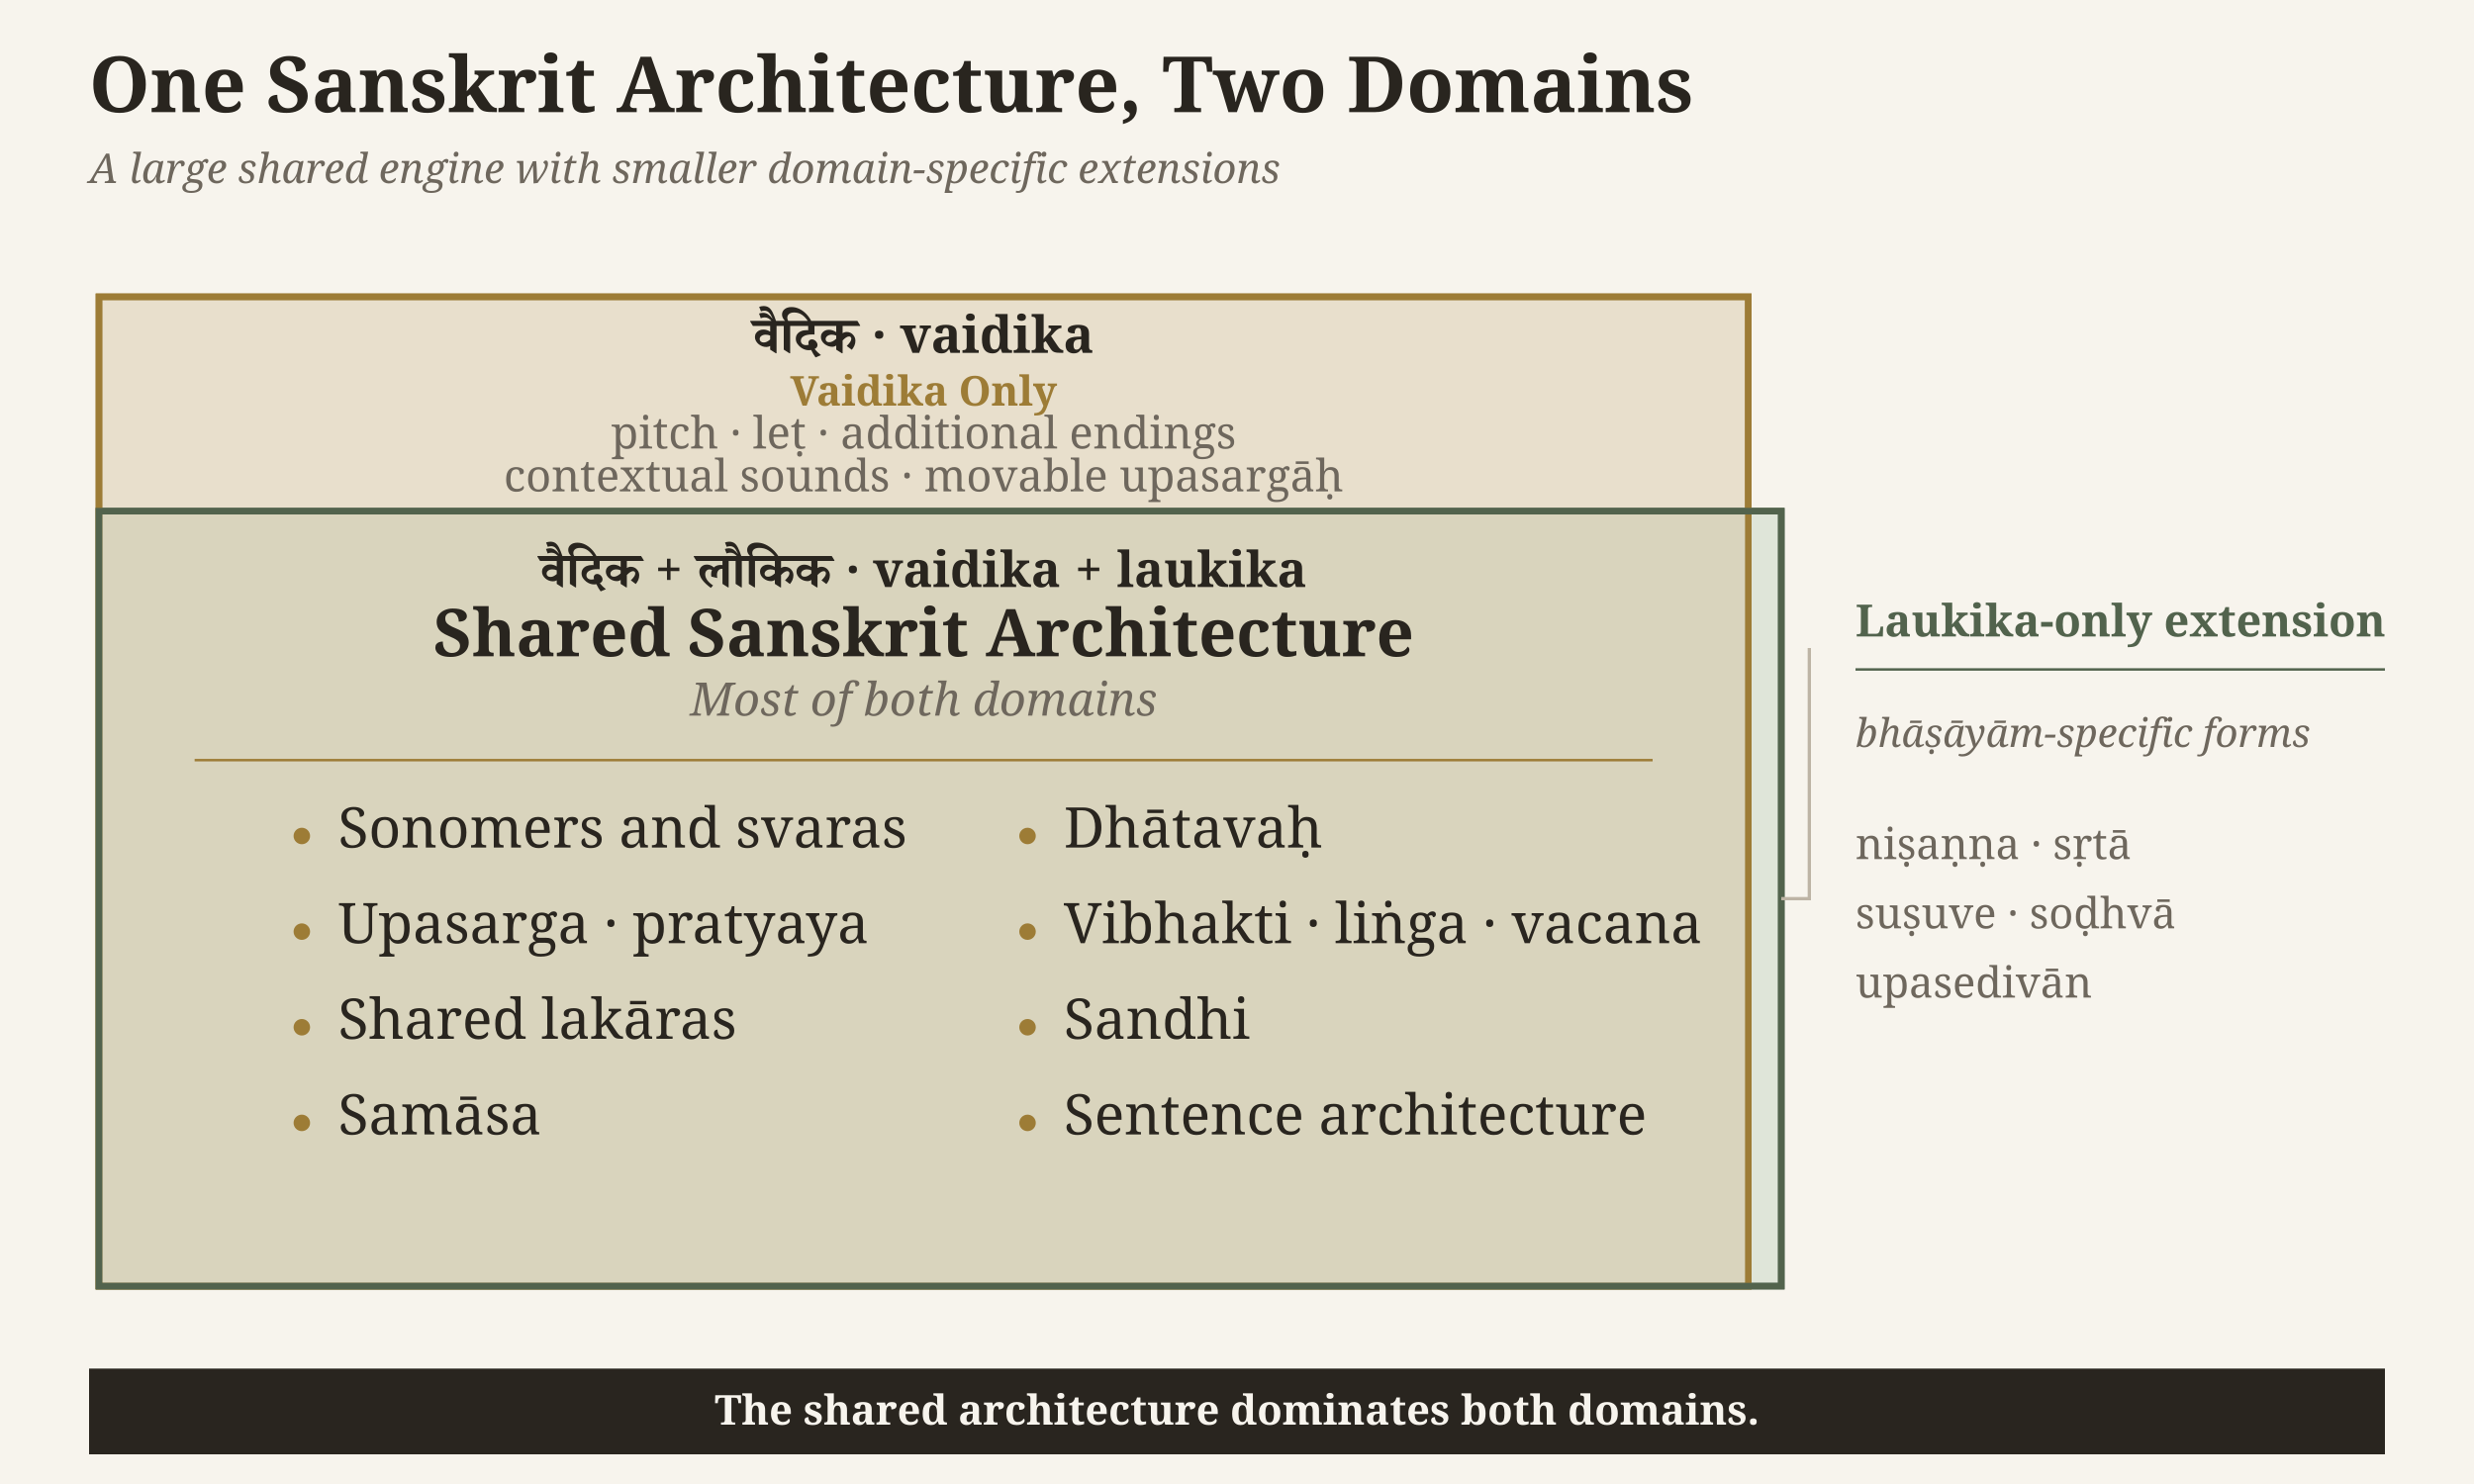
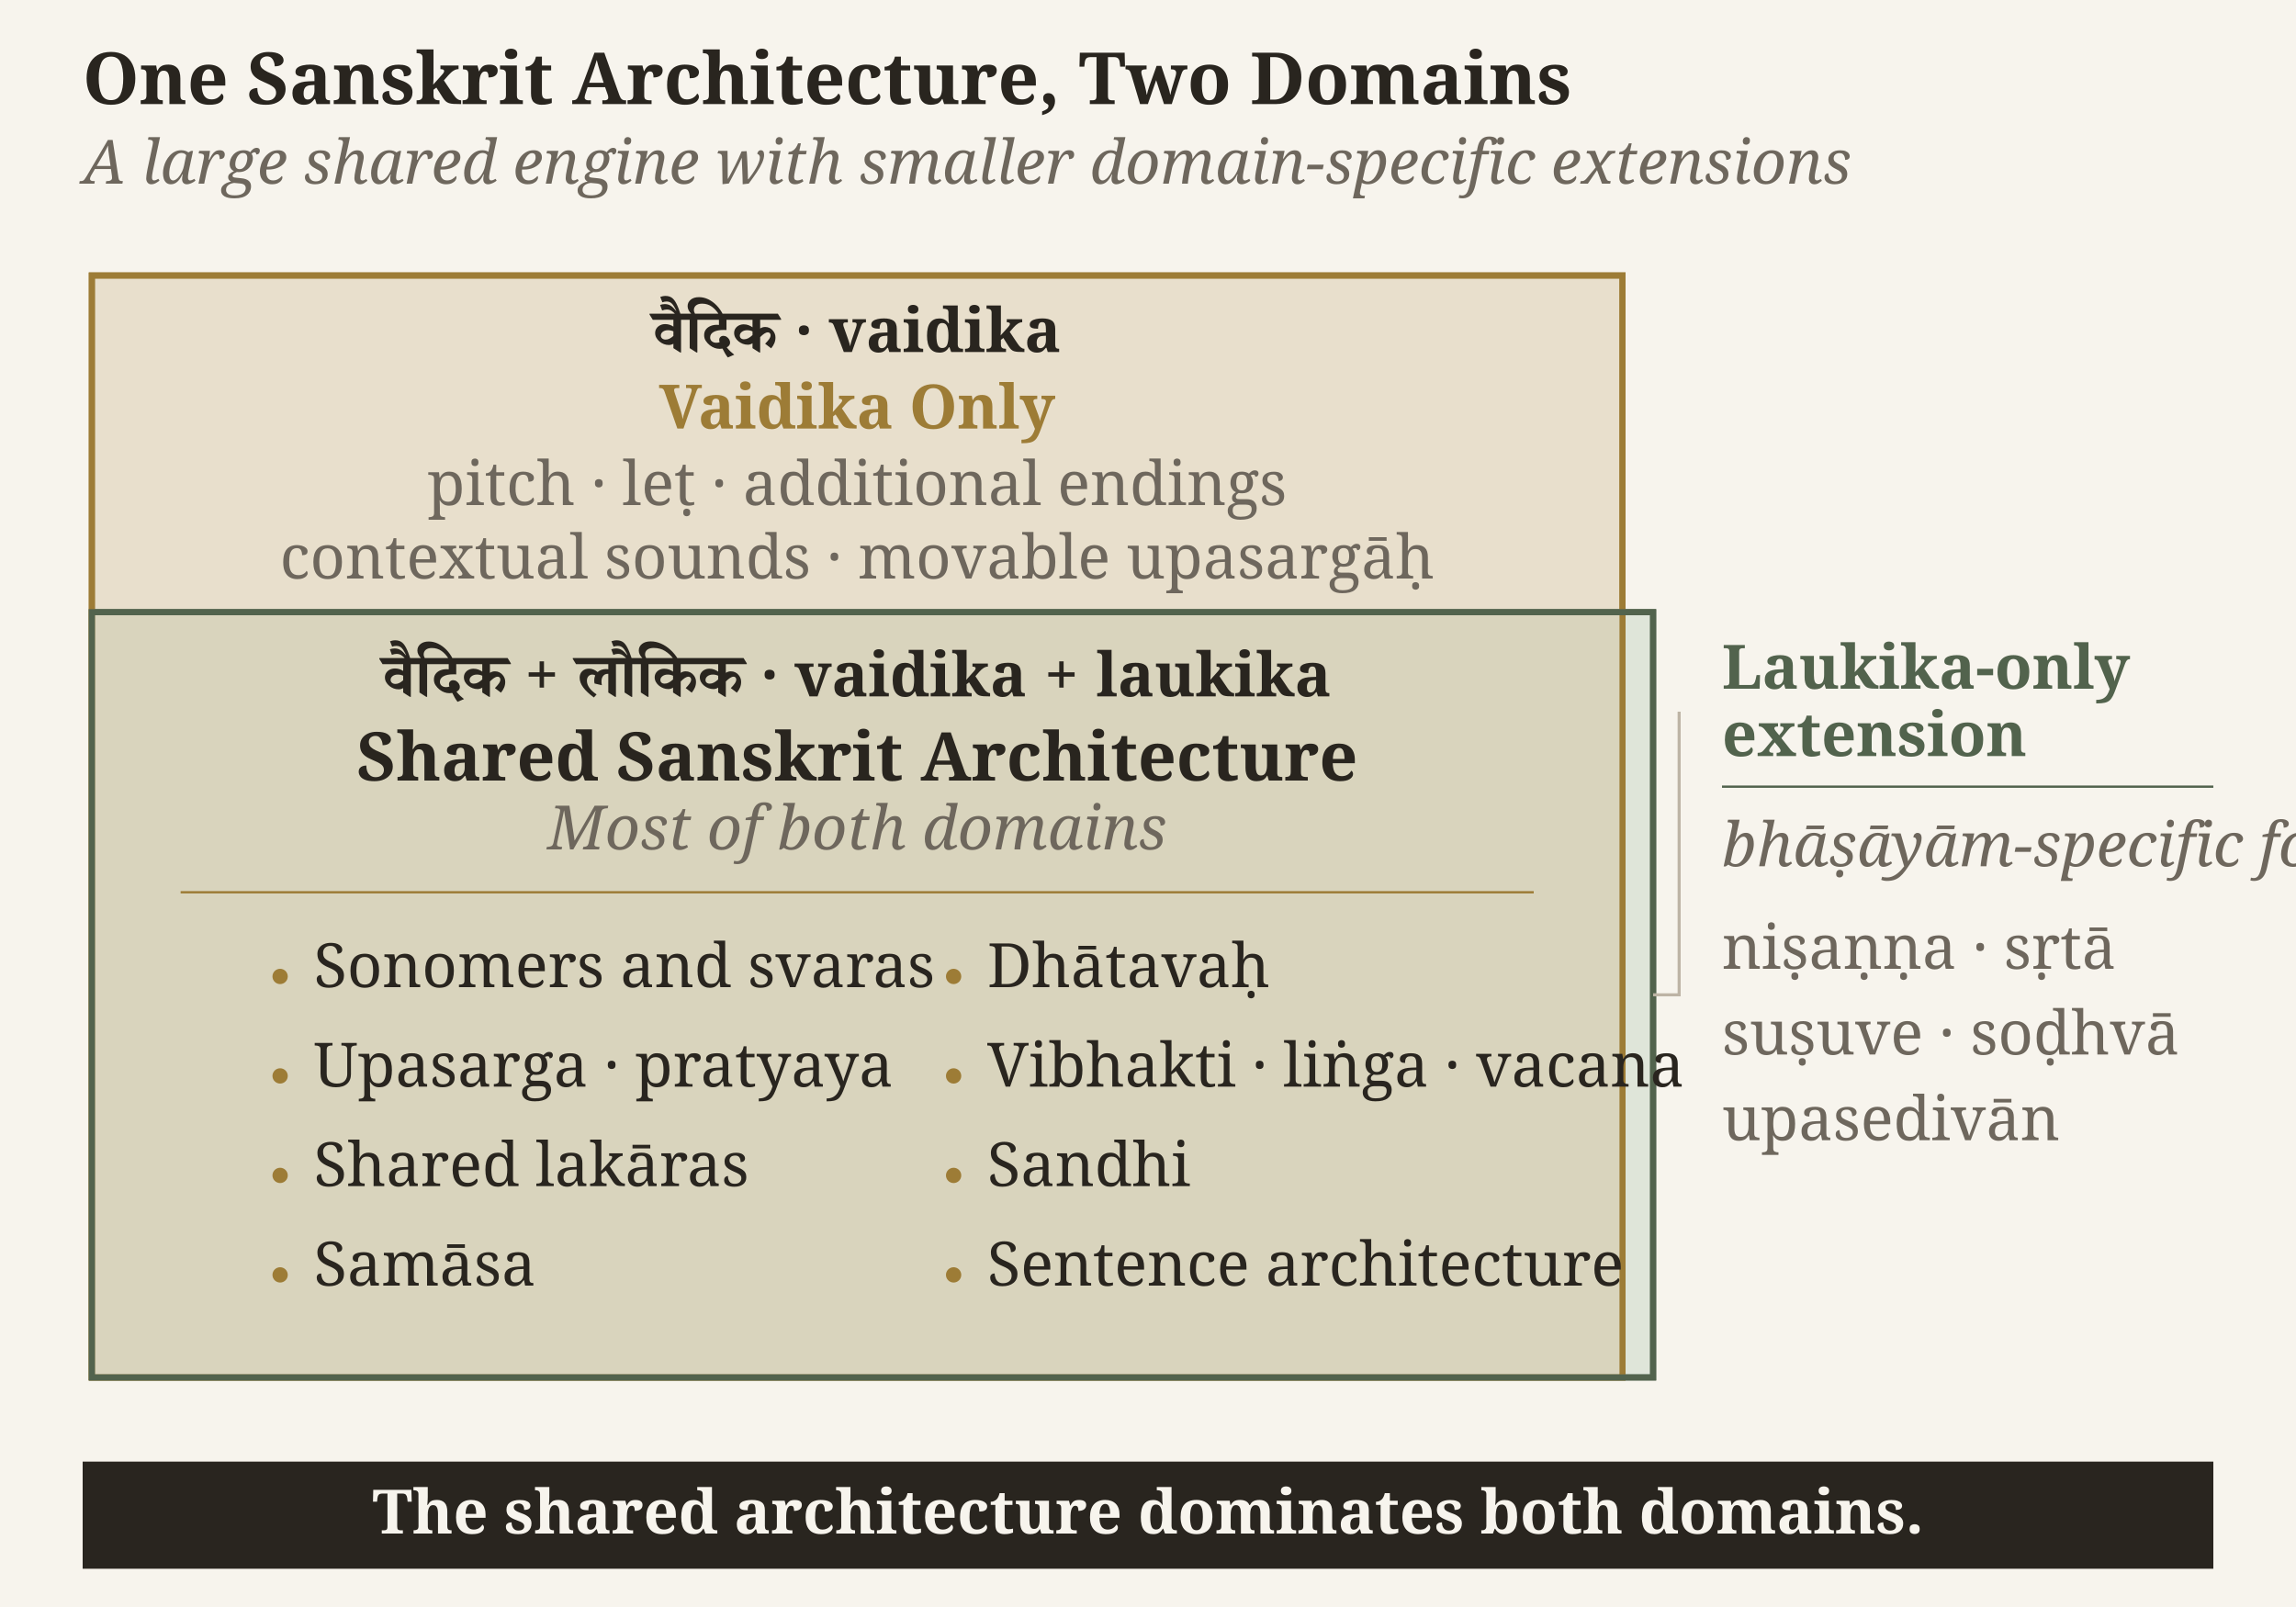
- <svg xmlns="http://www.w3.org/2000/svg" width="1500" height="900" viewBox="0 0 1500 900">
-   <rect width="1500" height="900" fill="#f7f4ed" />
+ <svg xmlns="http://www.w3.org/2000/svg" width="1500" height="1050" viewBox="0 0 1500 1050">
+   <rect width="1500" height="1050" fill="#f7f4ed" />
  <text x="54.0" y="68.0" font-family="EB Garamond, Charter, Georgia, serif" font-size="47" font-weight="600" font-style="normal" fill="#29251f" letter-spacing="0" text-anchor="start">One Sanskrit Architecture, Two Domains</text>
-   <text x="54.0" y="111.0" font-family="EB Garamond, Charter, Georgia, serif" font-size="25" font-weight="400" font-style="italic" fill="#6e675d" letter-spacing="0" text-anchor="start">A large shared engine with smaller domain-specific extensions</text>
-   <rect x="60" y="180" width="1000" height="600" fill="#e8dfcc" stroke="#9d7c36" stroke-width="4" />
-   <rect x="60" y="310" width="1020" height="470" fill="#dfe5d9" stroke="#52634d" stroke-width="4" />
-   <rect x="62" y="312" width="996" height="466" fill="#d9d4bd" />
-   <rect x="60" y="180" width="1000" height="600" fill="none" stroke="#9d7c36" stroke-width="4" />
-   <rect x="60" y="310" width="1020" height="470" fill="none" stroke="#52634d" stroke-width="4" />
-   <text x="560.0" y="214.0" font-family="Adobe Devanagari, Noto Serif Devanagari, serif" font-size="31" font-weight="600" font-style="normal" fill="#29251f" letter-spacing="0" text-anchor="middle">वैदिक · vaidika</text>
-   <text x="560.0" y="246.0" font-family="EB Garamond, Charter, Georgia, serif" font-size="25" font-weight="600" font-style="normal" fill="#9d7c36" letter-spacing="0" text-anchor="middle">Vaidika Only</text>
-   <text x="560.0" y="272.0" font-family="EB Garamond, Charter, Georgia, serif" font-size="27" font-weight="400" font-style="normal" fill="#6e675d" letter-spacing="0" text-anchor="middle">pitch · leṭ · additional endings</text>
-   <text x="560.0" y="298.0" font-family="EB Garamond, Charter, Georgia, serif" font-size="27" font-weight="400" font-style="normal" fill="#6e675d" letter-spacing="0" text-anchor="middle">contextual sounds · movable upasargāḥ</text>
-   <text x="560.0" y="356.0" font-family="Adobe Devanagari, Noto Serif Devanagari, serif" font-size="30" font-weight="600" font-style="normal" fill="#29251f" letter-spacing="0" text-anchor="middle">वैदिक + लौकिक · vaidika + laukika</text>
-   <text x="560.0" y="398.0" font-family="EB Garamond, Charter, Georgia, serif" font-size="40" font-weight="600" font-style="normal" fill="#29251f" letter-spacing="0" text-anchor="middle">Shared Sanskrit Architecture</text>
-   <text x="560.0" y="434.0" font-family="EB Garamond, Charter, Georgia, serif" font-size="28" font-weight="400" font-style="italic" fill="#6e675d" letter-spacing="0" text-anchor="middle">Most of both domains</text>
-   <line x1="118" y1="461" x2="1002" y2="461" stroke="#9d7c36" stroke-width="1.5" />
-   <circle cx="183" cy="507" r="5" fill="#9d7c36" />
-   <text x="205.0" y="514.0" font-family="EB Garamond, Charter, Georgia, serif" font-size="34" font-weight="500" font-style="normal" fill="#29251f" letter-spacing="0" text-anchor="start">Sonomers and svaras</text>
-   <circle cx="623" cy="507" r="5" fill="#9d7c36" />
-   <text x="645.0" y="514.0" font-family="EB Garamond, Charter, Georgia, serif" font-size="34" font-weight="500" font-style="normal" fill="#29251f" letter-spacing="0" text-anchor="start">Dhātavaḥ</text>
-   <circle cx="183" cy="565" r="5" fill="#9d7c36" />
-   <text x="205.0" y="572.0" font-family="EB Garamond, Charter, Georgia, serif" font-size="34" font-weight="500" font-style="normal" fill="#29251f" letter-spacing="0" text-anchor="start">Upasarga · pratyaya</text>
-   <circle cx="623" cy="565" r="5" fill="#9d7c36" />
-   <text x="645.0" y="572.0" font-family="EB Garamond, Charter, Georgia, serif" font-size="34" font-weight="500" font-style="normal" fill="#29251f" letter-spacing="0" text-anchor="start">Vibhakti · liṅga · vacana</text>
-   <circle cx="183" cy="623" r="5" fill="#9d7c36" />
-   <text x="205.0" y="630.0" font-family="EB Garamond, Charter, Georgia, serif" font-size="34" font-weight="500" font-style="normal" fill="#29251f" letter-spacing="0" text-anchor="start">Shared lakāras</text>
-   <circle cx="623" cy="623" r="5" fill="#9d7c36" />
-   <text x="645.0" y="630.0" font-family="EB Garamond, Charter, Georgia, serif" font-size="34" font-weight="500" font-style="normal" fill="#29251f" letter-spacing="0" text-anchor="start">Sandhi</text>
-   <circle cx="183" cy="681" r="5" fill="#9d7c36" />
-   <text x="205.0" y="688.0" font-family="EB Garamond, Charter, Georgia, serif" font-size="34" font-weight="500" font-style="normal" fill="#29251f" letter-spacing="0" text-anchor="start">Samāsa</text>
-   <circle cx="623" cy="681" r="5" fill="#9d7c36" />
-   <text x="645.0" y="688.0" font-family="EB Garamond, Charter, Georgia, serif" font-size="34" font-weight="500" font-style="normal" fill="#29251f" letter-spacing="0" text-anchor="start">Sentence architecture</text>
-   <path d="M 1080 545.0 H 1097 V 393" fill="none" stroke="#bdb4a5" stroke-width="2" />
-   <text x="1125.0" y="386.0" font-family="EB Garamond, Charter, Georgia, serif" font-size="27" font-weight="600" font-style="normal" fill="#52634d" letter-spacing="0" text-anchor="start">Laukika-only extension</text>
-   <line x1="1125" y1="406" x2="1446" y2="406" stroke="#52634d" stroke-width="1.5" />
-   <text x="1125.0" y="453.0" font-family="EB Garamond, Charter, Georgia, serif" font-size="24" font-weight="400" font-style="italic" fill="#6e675d" letter-spacing="0" text-anchor="start">bhāṣāyām-specific forms</text>
-   <text x="1125.0" y="521.0" font-family="EB Garamond, Charter, Georgia, serif" font-size="26" font-weight="400" font-style="normal" fill="#6e675d" letter-spacing="0" text-anchor="start">niṣaṇṇa · sṛtā</text>
-   <text x="1125.0" y="563.0" font-family="EB Garamond, Charter, Georgia, serif" font-size="26" font-weight="400" font-style="normal" fill="#6e675d" letter-spacing="0" text-anchor="start">suṣuve · soḍhvā</text>
-   <text x="1125.0" y="605.0" font-family="EB Garamond, Charter, Georgia, serif" font-size="26" font-weight="400" font-style="normal" fill="#6e675d" letter-spacing="0" text-anchor="start">upasedivān</text>
-   <rect x="54" y="830" width="1392" height="52" fill="#29251f" />
-   <text x="750.0" y="864.0" font-family="EB Garamond, Charter, Georgia, serif" font-size="25" font-weight="600" font-style="normal" fill="#f7f4ed" letter-spacing="0" text-anchor="middle">The shared architecture dominates both domains.</text>
+   <text x="54.0" y="120.0" font-family="EB Garamond, Charter, Georgia, serif" font-size="40" font-weight="400" font-style="italic" fill="#6e675d" letter-spacing="0" text-anchor="start">A large shared engine with smaller domain-specific extensions</text>
+   <rect x="60" y="180" width="1000" height="720" fill="#e8dfcc" stroke="#9d7c36" stroke-width="4" />
+   <rect x="60" y="400" width="1020" height="500" fill="#dfe5d9" stroke="#52634d" stroke-width="4" />
+   <rect x="62" y="402" width="996" height="496" fill="#d9d4bd" />
+   <rect x="60" y="180" width="1000" height="720" fill="none" stroke="#9d7c36" stroke-width="4" />
+   <rect x="60" y="400" width="1020" height="500" fill="none" stroke="#52634d" stroke-width="4" />
+   <text x="560.0" y="230.0" font-family="Tiro Devanagari Sanskrit, Noto Serif Devanagari, serif" font-size="40" font-weight="600" font-style="normal" fill="#29251f" letter-spacing="0" text-anchor="middle">वैदिक · vaidika</text>
+   <text x="560.0" y="280.0" font-family="EB Garamond, Charter, Georgia, serif" font-size="40" font-weight="600" font-style="normal" fill="#9d7c36" letter-spacing="0" text-anchor="middle">Vaidika Only</text>
+   <text x="560.0" y="330.0" font-family="EB Garamond, Charter, Georgia, serif" font-size="40" font-weight="400" font-style="normal" fill="#6e675d" letter-spacing="0" text-anchor="middle">pitch · leṭ · additional endings</text>
+   <text x="560.0" y="378.0" font-family="EB Garamond, Charter, Georgia, serif" font-size="40" font-weight="400" font-style="normal" fill="#6e675d" letter-spacing="0" text-anchor="middle">contextual sounds · movable upasargāḥ</text>
+   <text x="560.0" y="455.0" font-family="Tiro Devanagari Sanskrit, Noto Serif Devanagari, serif" font-size="40" font-weight="600" font-style="normal" fill="#29251f" letter-spacing="0" text-anchor="middle">वैदिक + लौकिक · vaidika + laukika</text>
+   <text x="560.0" y="510.0" font-family="EB Garamond, Charter, Georgia, serif" font-size="44" font-weight="600" font-style="normal" fill="#29251f" letter-spacing="0" text-anchor="middle">Shared Sanskrit Architecture</text>
+   <text x="560.0" y="555.0" font-family="EB Garamond, Charter, Georgia, serif" font-size="40" font-weight="400" font-style="italic" fill="#6e675d" letter-spacing="0" text-anchor="middle">Most of both domains</text>
+   <line x1="118" y1="583" x2="1002" y2="583" stroke="#9d7c36" stroke-width="1.5" />
+   <circle cx="183" cy="638" r="5" fill="#9d7c36" />
+   <text x="205.0" y="645.0" font-family="EB Garamond, Charter, Georgia, serif" font-size="40" font-weight="500" font-style="normal" fill="#29251f" letter-spacing="0" text-anchor="start">Sonomers and svaras</text>
+   <circle cx="623" cy="638" r="5" fill="#9d7c36" />
+   <text x="645.0" y="645.0" font-family="EB Garamond, Charter, Georgia, serif" font-size="40" font-weight="500" font-style="normal" fill="#29251f" letter-spacing="0" text-anchor="start">Dhātavaḥ</text>
+   <circle cx="183" cy="703" r="5" fill="#9d7c36" />
+   <text x="205.0" y="710.0" font-family="EB Garamond, Charter, Georgia, serif" font-size="40" font-weight="500" font-style="normal" fill="#29251f" letter-spacing="0" text-anchor="start">Upasarga · pratyaya</text>
+   <circle cx="623" cy="703" r="5" fill="#9d7c36" />
+   <text x="645.0" y="710.0" font-family="EB Garamond, Charter, Georgia, serif" font-size="40" font-weight="500" font-style="normal" fill="#29251f" letter-spacing="0" text-anchor="start">Vibhakti · liṅga · vacana</text>
+   <circle cx="183" cy="768" r="5" fill="#9d7c36" />
+   <text x="205.0" y="775.0" font-family="EB Garamond, Charter, Georgia, serif" font-size="40" font-weight="500" font-style="normal" fill="#29251f" letter-spacing="0" text-anchor="start">Shared lakāras</text>
+   <circle cx="623" cy="768" r="5" fill="#9d7c36" />
+   <text x="645.0" y="775.0" font-family="EB Garamond, Charter, Georgia, serif" font-size="40" font-weight="500" font-style="normal" fill="#29251f" letter-spacing="0" text-anchor="start">Sandhi</text>
+   <circle cx="183" cy="833" r="5" fill="#9d7c36" />
+   <text x="205.0" y="840.0" font-family="EB Garamond, Charter, Georgia, serif" font-size="40" font-weight="500" font-style="normal" fill="#29251f" letter-spacing="0" text-anchor="start">Samāsa</text>
+   <circle cx="623" cy="833" r="5" fill="#9d7c36" />
+   <text x="645.0" y="840.0" font-family="EB Garamond, Charter, Georgia, serif" font-size="40" font-weight="500" font-style="normal" fill="#29251f" letter-spacing="0" text-anchor="start">Sentence architecture</text>
+   <path d="M 1080 650.0 H 1097 V 465" fill="none" stroke="#bdb4a5" stroke-width="2" />
+   <text x="1125.0" y="450.0" font-family="EB Garamond, Charter, Georgia, serif" font-size="40" font-weight="600" font-style="normal" fill="#52634d" letter-spacing="0" text-anchor="start">Laukika-only</text>
+   <text x="1125.0" y="494.0" font-family="EB Garamond, Charter, Georgia, serif" font-size="40" font-weight="600" font-style="normal" fill="#52634d" letter-spacing="0" text-anchor="start">extension</text>
+   <line x1="1125" y1="514" x2="1446" y2="514" stroke="#52634d" stroke-width="1.5" />
+   <text x="1125.0" y="566.0" font-family="EB Garamond, Charter, Georgia, serif" font-size="40" font-weight="400" font-style="italic" fill="#6e675d" letter-spacing="0" text-anchor="start">bhāṣāyām-specific forms</text>
+   <text x="1125.0" y="633.0" font-family="EB Garamond, Charter, Georgia, serif" font-size="40" font-weight="400" font-style="normal" fill="#6e675d" letter-spacing="0" text-anchor="start">niṣaṇṇa · sṛtā</text>
+   <text x="1125.0" y="689.0" font-family="EB Garamond, Charter, Georgia, serif" font-size="40" font-weight="400" font-style="normal" fill="#6e675d" letter-spacing="0" text-anchor="start">suṣuve · soḍhvā</text>
+   <text x="1125.0" y="745.0" font-family="EB Garamond, Charter, Georgia, serif" font-size="40" font-weight="400" font-style="normal" fill="#6e675d" letter-spacing="0" text-anchor="start">upasedivān</text>
+   <rect x="54" y="955" width="1392" height="70" fill="#29251f" />
+   <text x="750.0" y="1002.0" font-family="EB Garamond, Charter, Georgia, serif" font-size="40" font-weight="600" font-style="normal" fill="#f7f4ed" letter-spacing="0" text-anchor="middle">The shared architecture dominates both domains.</text>
</svg>
